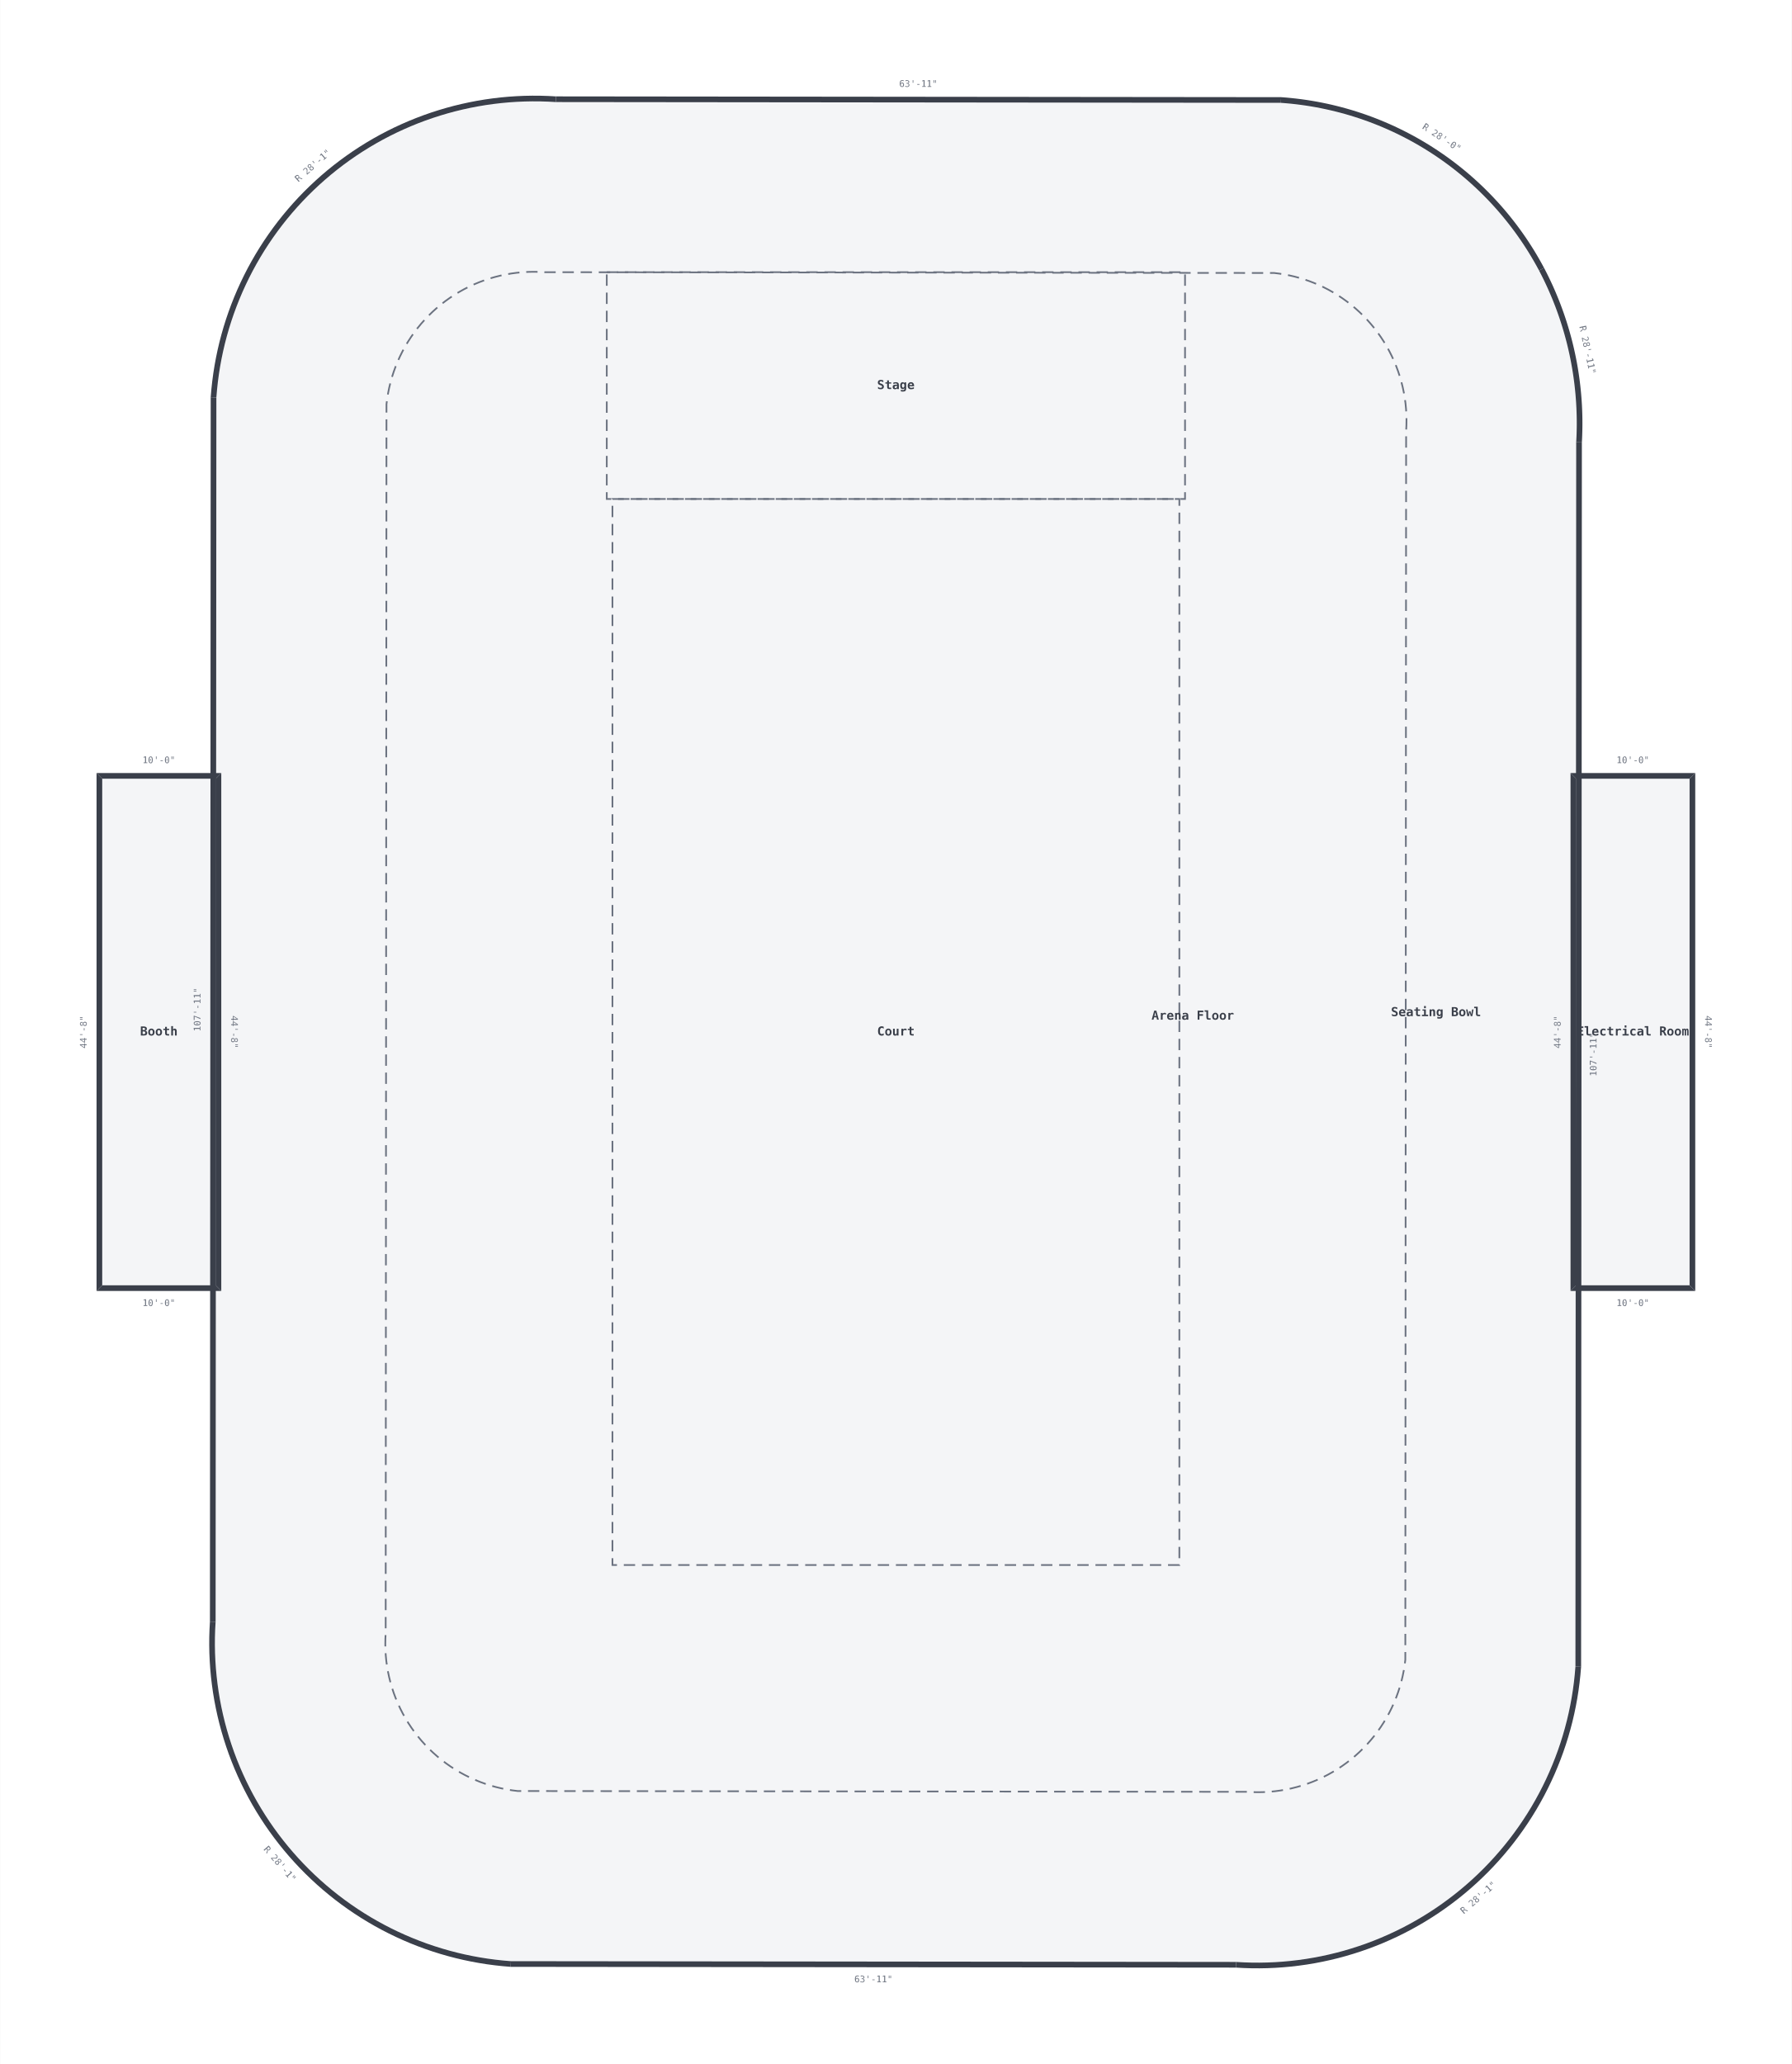
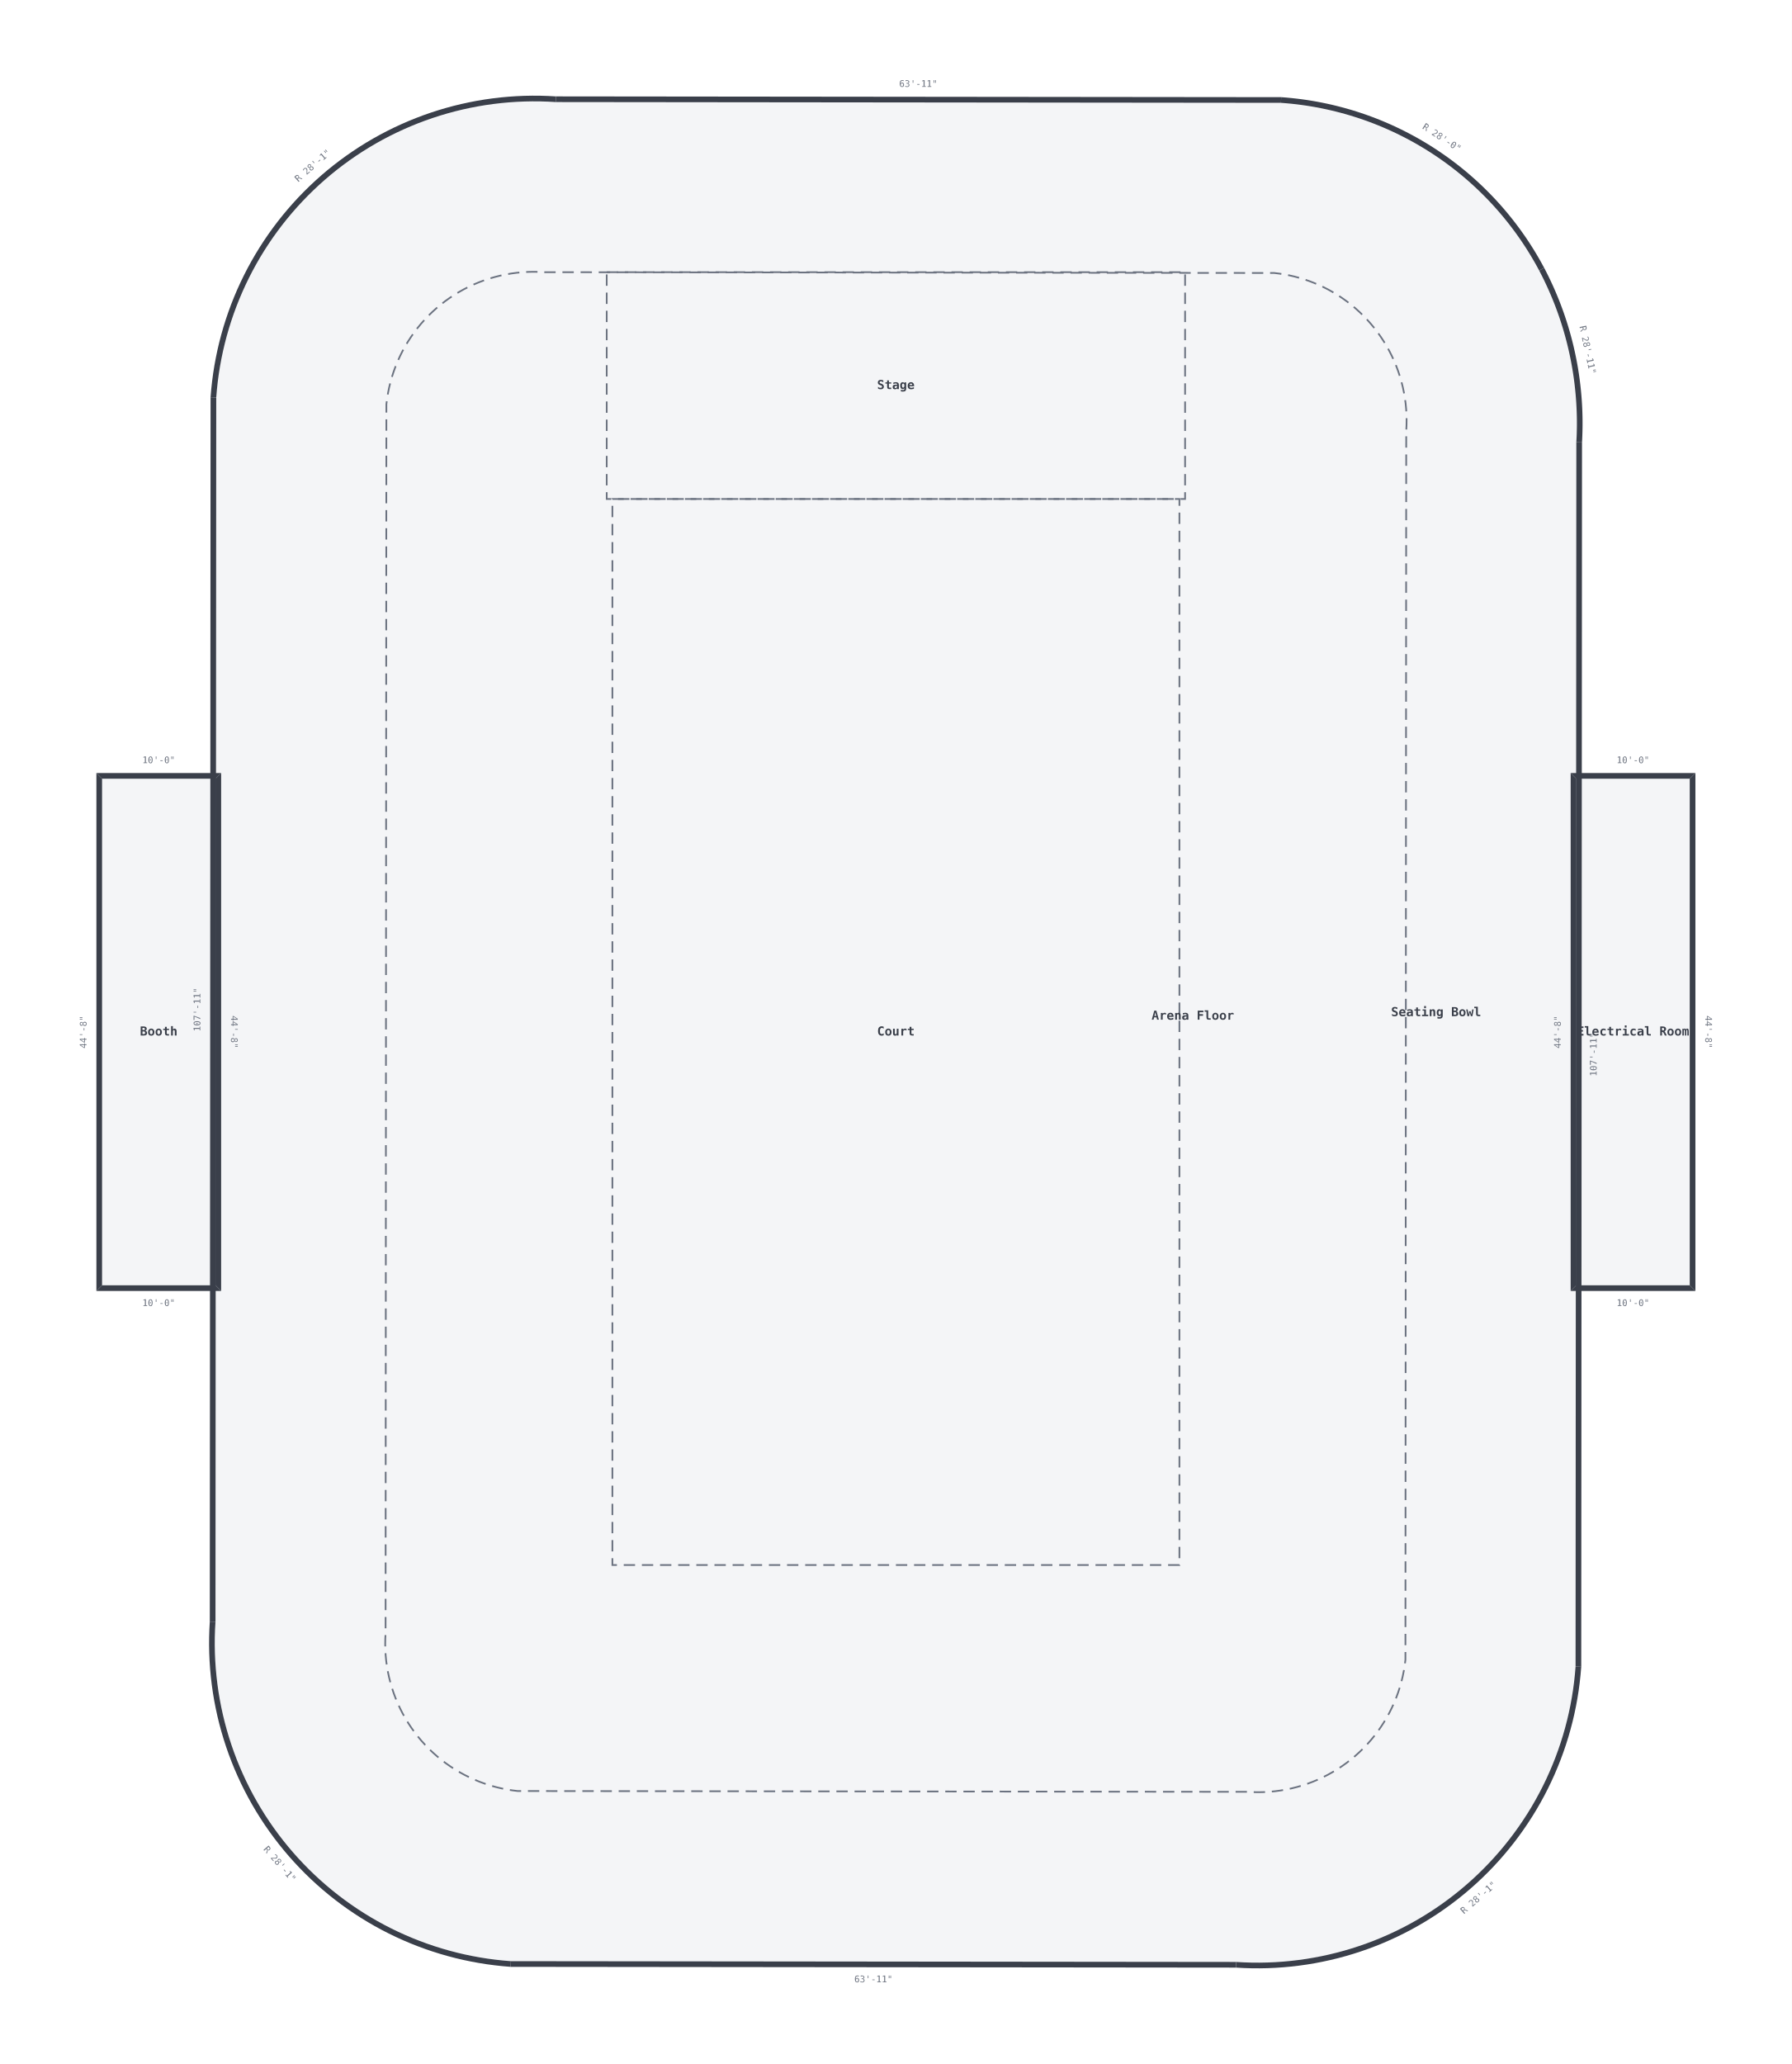
- <svg xmlns="http://www.w3.org/2000/svg" width="1200" height="1382" viewBox="-79 -91 158 182" preserveAspectRatio="xMidYMid meet">
+ <svg xmlns="http://www.w3.org/2000/svg" width="1200" height="1382" viewBox="-79 -91 158 182" preserveAspectRatio="none">
  <rect x="-79" y="-91" width="158" height="182" fill="#fff" />
  <path data-k="room" d="M56.723 -67.145L56.947 -66.709L57.164 -66.27L57.374 -65.827L57.576 -65.38L57.77 -64.93L57.957 -64.477L58.136 -64.021L58.307 -63.561L58.471 -63.099L58.627 -62.634L58.774 -62.167L58.914 -61.697L59.046 -61.225L59.17 -60.751L59.286 -60.274L59.394 -59.796L59.493 -59.316L59.585 -58.834L59.668 -58.351L59.743 -57.867L59.81 -57.381L59.869 -56.895L59.919 -56.407L59.961 -55.919L59.995 -55.43L60.021 -54.94L60.038 -54.45L60.047 -53.96L60.048 -53.47L60.04 -52.98L60.024 -52.49L60 -52L59.932 55.953L59.874 56.639L59.8 57.323L59.709 58.005L59.601 58.685L59.477 59.362L59.336 60.035L59.179 60.705L59.005 61.371L58.815 62.033L58.609 62.689L58.387 63.341L58.149 63.986L57.895 64.626L57.626 65.259L57.342 65.886L57.042 66.505L56.727 67.117L56.397 67.721L56.053 68.317L55.694 68.904L55.32 69.482L54.933 70.051L54.532 70.61L54.117 71.16L53.689 71.699L53.248 72.227L52.794 72.744L52.328 73.25L51.85 73.745L51.359 74.227L50.857 74.698L50.343 75.156L49.819 75.601L49.283 76.034L48.737 76.453L48.182 76.859L47.616 77.251L47.041 77.629L46.457 77.992L45.864 78.342L45.263 78.677L44.653 78.997L44.036 79.302L43.412 79.591L42.781 79.866L42.144 80.125L41.5 80.368L40.85 80.595L40.195 80.807L39.536 81.002L38.871 81.181L38.202 81.344L37.53 81.491L36.854 81.62L36.175 81.734L35.494 81.83L34.811 81.91L34.125 81.974L33.439 82.02L32.751 82.05L32.063 82.063L31.375 82.059L30.687 82.038L30 82L-33.953 81.932L-34.639 81.874L-35.323 81.8L-36.005 81.709L-36.685 81.601L-37.362 81.477L-38.035 81.336L-38.705 81.179L-39.371 81.005L-40.033 80.815L-40.689 80.609L-41.341 80.387L-41.986 80.149L-42.626 79.895L-43.259 79.626L-43.886 79.342L-44.505 79.042L-45.117 78.727L-45.721 78.397L-46.317 78.053L-46.904 77.694L-47.482 77.32L-48.051 76.933L-48.61 76.532L-49.16 76.117L-49.699 75.689L-50.227 75.248L-50.744 74.794L-51.25 74.328L-51.745 73.85L-52.227 73.359L-52.698 72.857L-53.156 72.343L-53.601 71.819L-54.034 71.283L-54.453 70.737L-54.859 70.182L-55.251 69.616L-55.629 69.041L-55.992 68.457L-56.342 67.864L-56.677 67.263L-56.997 66.653L-57.302 66.036L-57.591 65.412L-57.866 64.781L-58.125 64.144L-58.368 63.5L-58.595 62.85L-58.807 62.195L-59.002 61.536L-59.181 60.871L-59.344 60.202L-59.491 59.53L-59.62 58.854L-59.734 58.175L-59.83 57.494L-59.91 56.811L-59.974 56.125L-60.02 55.439L-60.05 54.751L-60.063 54.063L-60.059 53.375L-60.038 52.687L-60 52L-59.932 -55.953L-59.874 -56.639L-59.8 -57.323L-59.709 -58.005L-59.601 -58.685L-59.477 -59.362L-59.336 -60.035L-59.179 -60.705L-59.005 -61.371L-58.815 -62.033L-58.609 -62.689L-58.387 -63.341L-58.149 -63.986L-57.895 -64.626L-57.626 -65.259L-57.342 -65.886L-57.042 -66.505L-56.727 -67.117L-56.397 -67.721L-56.053 -68.317L-55.694 -68.904L-55.32 -69.482L-54.933 -70.051L-54.532 -70.61L-54.117 -71.16L-53.689 -71.699L-53.248 -72.227L-52.794 -72.744L-52.328 -73.25L-51.85 -73.745L-51.359 -74.227L-50.857 -74.698L-50.343 -75.156L-49.819 -75.601L-49.283 -76.034L-48.737 -76.453L-48.182 -76.859L-47.616 -77.251L-47.041 -77.629L-46.457 -77.992L-45.864 -78.342L-45.263 -78.677L-44.653 -78.997L-44.036 -79.302L-43.412 -79.591L-42.781 -79.866L-42.144 -80.125L-41.5 -80.368L-40.85 -80.595L-40.195 -80.807L-39.536 -81.002L-38.871 -81.181L-38.202 -81.344L-37.53 -81.491L-36.854 -81.62L-36.175 -81.734L-35.494 -81.83L-34.811 -81.91L-34.125 -81.974L-33.439 -82.02L-32.751 -82.05L-32.063 -82.063L-31.375 -82.059L-30.687 -82.038L-30 -82L33.953 -81.932L34.449 -81.893L34.944 -81.845L35.438 -81.788L35.931 -81.723L36.422 -81.649L36.913 -81.566L37.402 -81.474L37.889 -81.374L38.374 -81.265L38.857 -81.147L39.338 -81.021L39.817 -80.887L40.293 -80.744L40.767 -80.592L41.237 -80.432L41.705 -80.264L42.17 -80.088L42.632 -79.903L43.09 -79.71L43.545 -79.509L43.996 -79.3L44.444 -79.083L44.887 -78.858L45.327 -78.625L45.762 -78.385L46.193 -78.136L46.619 -77.881L47.041 -77.617L47.458 -77.346L47.87 -77.068L48.277 -76.783L48.679 -76.49L49.076 -76.19L49.467 -75.884L49.853 -75.57L50.233 -75.25L50.608 -74.922L50.976 -74.589L51.339 -74.248L51.696 -73.902L52.046 -73.549L52.39 -73.19L52.728 -72.825L53.059 -72.454L53.383 -72.077L53.701 -71.694L54.011 -71.306L54.315 -70.912L54.612 -70.513L54.902 -70.109L55.184 -69.7L55.459 -69.286L55.727 -68.867L55.987 -68.443L56.24 -68.015L56.485 -67.582Z" fill="#f4f5f7" />
  <path data-k="zone" d="M37.699 -65.684L38.13 -65.463L38.554 -65.225L38.968 -64.972L39.372 -64.704L39.766 -64.421L40.149 -64.123L40.522 -63.812L40.882 -63.487L41.23 -63.149L41.565 -62.798L41.887 -62.435L42.196 -62.061L42.49 -61.675L42.77 -61.279L43.035 -60.872L43.285 -60.456L43.519 -60.031L43.737 -59.598L43.94 -59.157L44.125 -58.709L44.294 -58.254L44.446 -57.793L44.581 -57.327L44.699 -56.856L44.799 -56.381L44.881 -55.903L44.946 -55.422L44.992 -54.939L45.021 -54.455L45.032 -53.97L45.025 -53.485L45 -53L44.929 55.359L44.868 55.844L44.788 56.327L44.691 56.807L44.576 57.283L44.443 57.754L44.292 58.219L44.124 58.679L43.939 59.132L43.737 59.578L43.519 60.016L43.284 60.446L43.034 60.866L42.767 61.277L42.486 61.677L42.19 62.067L41.879 62.445L41.555 62.812L41.217 63.166L40.866 63.507L40.502 63.835L40.127 64.149L39.74 64.448L39.342 64.733L38.934 65.003L38.515 65.257L38.088 65.496L37.652 65.718L37.208 65.924L36.756 66.113L36.298 66.285L35.834 66.439L35.364 66.576L34.889 66.696L34.41 66.798L33.928 66.881L33.443 66.947L32.956 66.994L32.467 67.023L31.978 67.034L31.489 67.026L31 67L-33.359 66.929L-33.844 66.868L-34.327 66.788L-34.807 66.691L-35.283 66.576L-35.754 66.443L-36.219 66.292L-36.679 66.124L-37.132 65.939L-37.578 65.737L-38.016 65.519L-38.446 65.284L-38.866 65.034L-39.277 64.767L-39.677 64.486L-40.067 64.19L-40.445 63.879L-40.812 63.555L-41.166 63.217L-41.507 62.866L-41.835 62.502L-42.149 62.127L-42.448 61.74L-42.733 61.342L-43.003 60.934L-43.257 60.515L-43.496 60.088L-43.718 59.652L-43.924 59.208L-44.113 58.756L-44.285 58.298L-44.439 57.834L-44.576 57.364L-44.696 56.889L-44.798 56.41L-44.881 55.928L-44.947 55.443L-44.994 54.956L-45.023 54.467L-45.034 53.978L-45.026 53.489L-45 53L-44.929 -55.359L-44.868 -55.844L-44.788 -56.327L-44.691 -56.807L-44.576 -57.283L-44.443 -57.754L-44.292 -58.219L-44.124 -58.679L-43.939 -59.132L-43.737 -59.578L-43.519 -60.016L-43.284 -60.446L-43.034 -60.866L-42.767 -61.277L-42.486 -61.677L-42.19 -62.067L-41.879 -62.445L-41.555 -62.812L-41.217 -63.166L-40.866 -63.507L-40.502 -63.835L-40.127 -64.149L-39.74 -64.448L-39.342 -64.733L-38.934 -65.003L-38.515 -65.257L-38.088 -65.496L-37.652 -65.718L-37.208 -65.924L-36.756 -66.113L-36.298 -66.285L-35.834 -66.439L-35.364 -66.576L-34.889 -66.696L-34.41 -66.798L-33.928 -66.881L-33.443 -66.947L-32.956 -66.994L-32.467 -67.023L-31.978 -67.034L-31.489 -67.026L-31 -67L33.359 -66.929L33.809 -66.873L34.257 -66.803L34.703 -66.716L35.145 -66.614L35.583 -66.496L36.017 -66.364L36.446 -66.216L36.87 -66.053L37.288 -65.876Z" fill="none" stroke="#6b7280" stroke-width="0.15" stroke-dasharray="1 0.6" />
  <path data-k="zone" d="M-25 -47L25 -47L25 47L-25 47Z" fill="none" stroke="#6b7280" stroke-width="0.15" stroke-dasharray="1 0.6" />
  <path data-k="zone" d="M-25.5 -67L25.5 -67L25.5 -47L-25.5 -47Z" fill="none" stroke="#6b7280" stroke-width="0.15" stroke-dasharray="1 0.6" />
  <path data-k="room" d="M-70 -22.333L-60 -22.333L-60 22.333L-70 22.333Z" fill="#f4f5f7" />
  <path data-k="room" d="M60 -22.333L70 -22.333L70 22.333L60 22.333Z" fill="#f4f5f7" />
  <path data-k="wall" d="M56.723 -67.145L56.837 -66.924L56.951 -66.702L57.062 -66.48L57.171 -66.256L57.278 -66.031L57.383 -65.806L57.487 -65.579L57.588 -65.352L57.688 -65.123L57.785 -64.894L57.881 -64.664L57.974 -64.434L58.066 -64.202L58.156 -63.97L58.243 -63.737L58.329 -63.503L58.412 -63.268L58.494 -63.033L58.573 -62.797L58.651 -62.56L58.726 -62.323L58.799 -62.085L58.871 -61.846L58.94 -61.607L59.007 -61.368L59.072 -61.127L59.136 -60.886L59.197 -60.645L59.255 -60.403L59.312 -60.161L59.367 -59.918L59.42 -59.674L59.47 -59.43L59.519 -59.186L59.565 -58.942L59.609 -58.697L59.652 -58.451L59.692 -58.205L59.73 -57.959L59.765 -57.713L59.799 -57.466L59.831 -57.219L59.86 -56.972L59.887 -56.724L59.912 -56.477L59.936 -56.229L59.956 -55.981L59.975 -55.732L59.992 -55.484L60.006 -55.235L60.019 -54.987L60.029 -54.738L60.037 -54.489L60.043 -54.24L60.047 -53.991L60.048 -53.742L60.048 -53.493L60.045 -53.244L60.04 -52.995L60.034 -52.746L60.025 -52.497L60.013 -52.249L60 -52L60.5 -51.986L60.513 -52.224L60.524 -52.477L60.533 -52.73L60.54 -52.983L60.545 -53.237L60.548 -53.49L60.548 -53.743L60.547 -53.997L60.543 -54.25L60.537 -54.503L60.529 -54.756L60.518 -55.009L60.506 -55.262L60.491 -55.515L60.474 -55.768L60.455 -56.02L60.434 -56.273L60.41 -56.525L60.385 -56.777L60.357 -57.029L60.327 -57.28L60.295 -57.532L60.26 -57.783L60.224 -58.033L60.185 -58.284L60.145 -58.534L60.102 -58.783L60.057 -59.033L60.01 -59.281L59.96 -59.53L59.909 -59.778L59.855 -60.025L59.8 -60.273L59.742 -60.519L59.682 -60.765L59.62 -61.011L59.556 -61.256L59.489 -61.5L59.421 -61.744L59.35 -61.988L59.278 -62.23L59.203 -62.472L59.127 -62.714L59.048 -62.954L58.967 -63.195L58.884 -63.434L58.799 -63.672L58.712 -63.91L58.623 -64.147L58.532 -64.384L58.439 -64.619L58.343 -64.854L58.246 -65.088L58.147 -65.321L58.046 -65.553L57.943 -65.785L57.837 -66.015L57.73 -66.245L57.621 -66.473L57.51 -66.701L57.397 -66.928L57.282 -67.153L57.164 -67.38Z" fill="#3a3f4a" />
  <path data-k="wall" d="M60 -52L59.932 55.953L60.432 55.974L60.5 -51.986Z" fill="#3a3f4a" />
  <path data-k="wall" d="M59.932 55.953L59.874 56.639L59.8 57.323L59.709 58.005L59.601 58.685L59.477 59.362L59.336 60.035L59.179 60.705L59.005 61.371L58.815 62.033L58.609 62.689L58.387 63.341L58.149 63.986L57.895 64.626L57.626 65.259L57.342 65.886L57.042 66.505L56.727 67.117L56.397 67.721L56.053 68.317L55.694 68.904L55.32 69.482L54.933 70.051L54.532 70.61L54.117 71.16L53.689 71.699L53.248 72.227L52.794 72.744L52.328 73.25L51.85 73.745L51.359 74.227L50.857 74.698L50.343 75.156L49.819 75.601L49.283 76.034L48.737 76.453L48.182 76.859L47.616 77.251L47.041 77.629L46.457 77.992L45.864 78.342L45.263 78.677L44.653 78.997L44.036 79.302L43.412 79.591L42.781 79.866L42.144 80.125L41.5 80.368L40.85 80.595L40.195 80.807L39.536 81.002L38.871 81.181L38.202 81.344L37.53 81.491L36.854 81.62L36.175 81.734L35.494 81.83L34.811 81.91L34.125 81.974L33.439 82.02L32.751 82.05L32.063 82.063L31.375 82.059L30.687 82.038L30 82L29.986 82.5L30.666 82.537L31.366 82.559L32.066 82.563L32.767 82.55L33.466 82.519L34.165 82.472L34.863 82.408L35.558 82.326L36.252 82.228L36.943 82.113L37.63 81.98L38.315 81.831L38.995 81.666L39.672 81.483L40.343 81.284L41.01 81.069L41.671 80.838L42.326 80.59L42.975 80.327L43.617 80.047L44.253 79.753L44.88 79.442L45.501 79.116L46.112 78.776L46.716 78.42L47.31 78.05L47.896 77.665L48.471 77.266L49.037 76.853L49.593 76.427L50.138 75.987L50.672 75.533L51.194 75.067L51.705 74.588L52.205 74.097L52.692 73.594L53.166 73.079L53.628 72.552L54.077 72.014L54.513 71.466L54.935 70.907L55.343 70.338L55.737 69.759L56.117 69.17L56.482 68.573L56.833 67.966L57.169 67.352L57.489 66.729L57.794 66.098L58.084 65.461L58.358 64.816L58.616 64.165L58.858 63.508L59.084 62.845L59.294 62.177L59.487 61.503L59.664 60.826L59.824 60.144L59.967 59.458L60.094 58.769L60.204 58.077L60.296 57.383L60.372 56.687L60.432 55.974Z" fill="#3a3f4a" />
  <path data-k="wall" d="M30 82L-33.953 81.932L-33.974 82.432L29.986 82.5Z" fill="#3a3f4a" />
  <path data-k="wall" d="M-33.953 81.932L-34.639 81.874L-35.323 81.8L-36.005 81.709L-36.685 81.601L-37.362 81.477L-38.035 81.336L-38.705 81.179L-39.371 81.005L-40.033 80.815L-40.689 80.609L-41.341 80.387L-41.986 80.149L-42.626 79.895L-43.259 79.626L-43.886 79.342L-44.505 79.042L-45.117 78.727L-45.721 78.397L-46.317 78.053L-46.904 77.694L-47.482 77.32L-48.051 76.933L-48.61 76.532L-49.16 76.117L-49.699 75.689L-50.227 75.248L-50.744 74.794L-51.25 74.328L-51.745 73.85L-52.227 73.359L-52.698 72.857L-53.156 72.343L-53.601 71.819L-54.034 71.283L-54.453 70.737L-54.859 70.182L-55.251 69.616L-55.629 69.041L-55.992 68.457L-56.342 67.864L-56.677 67.263L-56.997 66.653L-57.302 66.036L-57.591 65.412L-57.866 64.781L-58.125 64.144L-58.368 63.5L-58.595 62.85L-58.807 62.195L-59.002 61.536L-59.181 60.871L-59.344 60.202L-59.491 59.53L-59.62 58.854L-59.734 58.175L-59.83 57.494L-59.91 56.811L-59.974 56.125L-60.02 55.439L-60.05 54.751L-60.063 54.063L-60.059 53.375L-60.038 52.687L-60 52L-60.5 51.986L-60.537 52.666L-60.559 53.366L-60.563 54.066L-60.55 54.767L-60.519 55.466L-60.472 56.165L-60.408 56.863L-60.326 57.558L-60.228 58.252L-60.113 58.943L-59.98 59.63L-59.831 60.315L-59.666 60.995L-59.483 61.672L-59.284 62.343L-59.069 63.01L-58.838 63.671L-58.59 64.326L-58.327 64.975L-58.047 65.617L-57.753 66.253L-57.442 66.88L-57.116 67.501L-56.776 68.112L-56.42 68.716L-56.05 69.31L-55.665 69.896L-55.266 70.471L-54.853 71.037L-54.427 71.593L-53.987 72.138L-53.533 72.672L-53.067 73.194L-52.588 73.705L-52.097 74.205L-51.594 74.692L-51.079 75.166L-50.552 75.628L-50.014 76.077L-49.466 76.513L-48.907 76.935L-48.338 77.343L-47.759 77.737L-47.17 78.117L-46.573 78.482L-45.966 78.833L-45.352 79.169L-44.729 79.489L-44.098 79.794L-43.461 80.084L-42.816 80.358L-42.165 80.616L-41.508 80.858L-40.845 81.084L-40.177 81.294L-39.503 81.487L-38.826 81.664L-38.144 81.824L-37.458 81.967L-36.769 82.094L-36.077 82.204L-35.383 82.296L-34.687 82.372L-33.974 82.432Z" fill="#3a3f4a" />
  <path data-k="wall" d="M-60 52L-59.932 -55.953L-60.432 -55.974L-60.5 51.986Z" fill="#3a3f4a" />
  <path data-k="wall" d="M-59.932 -55.953L-59.874 -56.639L-59.8 -57.323L-59.709 -58.005L-59.601 -58.685L-59.477 -59.362L-59.336 -60.035L-59.179 -60.705L-59.005 -61.371L-58.815 -62.033L-58.609 -62.689L-58.387 -63.341L-58.149 -63.986L-57.895 -64.626L-57.626 -65.259L-57.342 -65.886L-57.042 -66.505L-56.727 -67.117L-56.397 -67.721L-56.053 -68.317L-55.694 -68.904L-55.32 -69.482L-54.933 -70.051L-54.532 -70.61L-54.117 -71.16L-53.689 -71.699L-53.248 -72.227L-52.794 -72.744L-52.328 -73.25L-51.85 -73.745L-51.359 -74.227L-50.857 -74.698L-50.343 -75.156L-49.819 -75.601L-49.283 -76.034L-48.737 -76.453L-48.182 -76.859L-47.616 -77.251L-47.041 -77.629L-46.457 -77.992L-45.864 -78.342L-45.263 -78.677L-44.653 -78.997L-44.036 -79.302L-43.412 -79.591L-42.781 -79.866L-42.144 -80.125L-41.5 -80.368L-40.85 -80.595L-40.195 -80.807L-39.536 -81.002L-38.871 -81.181L-38.202 -81.344L-37.53 -81.491L-36.854 -81.62L-36.175 -81.734L-35.494 -81.83L-34.811 -81.91L-34.125 -81.974L-33.439 -82.02L-32.751 -82.05L-32.063 -82.063L-31.375 -82.059L-30.687 -82.038L-30 -82L-29.986 -82.5L-30.666 -82.537L-31.366 -82.559L-32.066 -82.563L-32.767 -82.55L-33.466 -82.519L-34.165 -82.472L-34.863 -82.408L-35.558 -82.326L-36.252 -82.228L-36.943 -82.113L-37.63 -81.98L-38.315 -81.831L-38.995 -81.666L-39.672 -81.483L-40.343 -81.284L-41.01 -81.069L-41.671 -80.838L-42.326 -80.59L-42.975 -80.327L-43.617 -80.047L-44.253 -79.753L-44.88 -79.442L-45.501 -79.116L-46.112 -78.776L-46.716 -78.42L-47.31 -78.05L-47.896 -77.665L-48.471 -77.266L-49.037 -76.853L-49.593 -76.427L-50.138 -75.987L-50.672 -75.533L-51.194 -75.067L-51.705 -74.588L-52.205 -74.097L-52.692 -73.594L-53.166 -73.079L-53.628 -72.552L-54.077 -72.014L-54.513 -71.466L-54.935 -70.907L-55.343 -70.338L-55.737 -69.759L-56.117 -69.17L-56.482 -68.573L-56.833 -67.966L-57.169 -67.352L-57.489 -66.729L-57.794 -66.098L-58.084 -65.461L-58.358 -64.816L-58.616 -64.165L-58.858 -63.508L-59.084 -62.845L-59.294 -62.177L-59.487 -61.503L-59.664 -60.826L-59.824 -60.144L-59.967 -59.458L-60.094 -58.769L-60.204 -58.077L-60.296 -57.383L-60.372 -56.687L-60.432 -55.974Z" fill="#3a3f4a" />
  <path data-k="wall" d="M-30 -82L33.953 -81.932L33.973 -82.432L-29.986 -82.5Z" fill="#3a3f4a" />
  <path data-k="wall" d="M33.953 -81.932L34.395 -81.897L34.836 -81.856L35.276 -81.808L35.715 -81.752L36.154 -81.69L36.591 -81.621L37.027 -81.545L37.463 -81.462L37.896 -81.372L38.328 -81.275L38.759 -81.172L39.188 -81.062L39.615 -80.945L40.04 -80.821L40.463 -80.69L40.885 -80.553L41.303 -80.409L41.72 -80.259L42.134 -80.102L42.546 -79.938L42.955 -79.768L43.361 -79.592L43.764 -79.409L44.164 -79.22L44.562 -79.024L44.956 -78.822L45.347 -78.614L45.735 -78.4L46.119 -78.18L46.5 -77.953L46.877 -77.721L47.25 -77.483L47.619 -77.239L47.985 -76.989L48.347 -76.733L48.704 -76.472L49.057 -76.205L49.406 -75.932L49.751 -75.654L50.091 -75.371L50.427 -75.082L50.758 -74.788L51.085 -74.488L51.406 -74.184L51.723 -73.874L52.035 -73.56L52.342 -73.241L52.644 -72.917L52.94 -72.588L53.232 -72.254L53.518 -71.916L53.798 -71.573L54.074 -71.226L54.343 -70.875L54.608 -70.52L54.866 -70.16L55.119 -69.796L55.366 -69.429L55.607 -69.057L55.842 -68.682L56.071 -68.303L56.294 -67.921L56.512 -67.535L56.723 -67.145L57.164 -67.38L56.949 -67.776L56.728 -68.169L56.501 -68.559L56.268 -68.944L56.028 -69.326L55.783 -69.704L55.532 -70.078L55.274 -70.449L55.011 -70.815L54.742 -71.177L54.468 -71.534L54.188 -71.887L53.902 -72.236L53.611 -72.58L53.314 -72.92L53.012 -73.254L52.705 -73.584L52.393 -73.909L52.075 -74.229L51.753 -74.544L51.426 -74.854L51.093 -75.159L50.756 -75.458L50.415 -75.752L50.068 -76.041L49.717 -76.324L49.362 -76.601L49.002 -76.873L48.639 -77.139L48.27 -77.399L47.898 -77.654L47.522 -77.902L47.142 -78.145L46.758 -78.381L46.371 -78.611L45.98 -78.836L45.585 -79.054L45.187 -79.265L44.786 -79.471L44.382 -79.67L43.974 -79.863L43.564 -80.049L43.15 -80.228L42.734 -80.401L42.315 -80.568L41.894 -80.728L41.47 -80.881L41.043 -81.027L40.615 -81.167L40.184 -81.3L39.751 -81.426L39.316 -81.545L38.88 -81.657L38.441 -81.763L38.001 -81.861L37.56 -81.952L37.117 -82.037L36.673 -82.114L36.228 -82.185L35.782 -82.248L35.334 -82.304L34.886 -82.353L34.437 -82.396L33.973 -82.432Z" fill="#3a3f4a" />
  <path data-k="wall" d="M-70 -22.333L-60 -22.333L-59.5 -22.833L-70.5 -22.833Z" fill="#3a3f4a" />
  <path data-k="wall" d="M-60 -22.333L-60 22.333L-59.5 22.833L-59.5 -22.833Z" fill="#3a3f4a" />
  <path data-k="wall" d="M-60 22.333L-70 22.333L-70.5 22.833L-59.5 22.833Z" fill="#3a3f4a" />
  <path data-k="wall" d="M-70 22.333L-70 -22.333L-70.5 -22.833L-70.5 22.833Z" fill="#3a3f4a" />
  <path data-k="wall" d="M60 -22.333L70 -22.333L70.5 -22.833L59.5 -22.833Z" fill="#3a3f4a" />
  <path data-k="wall" d="M70 -22.333L70 22.333L70.5 22.833L70.5 -22.833Z" fill="#3a3f4a" />
  <path data-k="wall" d="M70 22.333L60 22.333L59.5 22.833L70.5 22.833Z" fill="#3a3f4a" />
  <path data-k="wall" d="M60 22.333L60 -22.333L59.5 -22.833L59.5 22.833Z" fill="#3a3f4a" />
  <text data-k="dim" x="60.957" y="-60.134" transform="rotate(77.789 60.957 -60.134)" text-anchor="middle" dominant-baseline="middle" font-size="0.8" fill="#737985" font-family="IBM Plex Mono, monospace">R 28'-11"</text>
  <text data-k="dim" x="61.566" y="1.978" transform="rotate(-89.964 61.566 1.978)" text-anchor="middle" dominant-baseline="middle" font-size="0.8" fill="#737985" font-family="IBM Plex Mono, monospace">107'-11"</text>
  <text data-k="dim" x="51.394" y="76.363" transform="rotate(-41.03 51.394 76.363)" text-anchor="middle" dominant-baseline="middle" font-size="0.8" fill="#737985" font-family="IBM Plex Mono, monospace">R 28'-1"</text>
  <text data-k="dim" x="-1.978" y="83.566" transform="rotate(0.061 -1.978 83.566)" text-anchor="middle" dominant-baseline="middle" font-size="0.8" fill="#737985" font-family="IBM Plex Mono, monospace">63'-11"</text>
  <text data-k="dim" x="-54.363" y="73.394" transform="rotate(48.97 -54.363 73.394)" text-anchor="middle" dominant-baseline="middle" font-size="0.8" fill="#737985" font-family="IBM Plex Mono, monospace">R 28'-1"</text>
  <text data-k="dim" x="-61.566" y="-1.978" transform="rotate(-89.964 -61.566 -1.978)" text-anchor="middle" dominant-baseline="middle" font-size="0.8" fill="#737985" font-family="IBM Plex Mono, monospace">107'-11"</text>
  <text data-k="dim" x="-51.394" y="-76.363" transform="rotate(-41.03 -51.394 -76.363)" text-anchor="middle" dominant-baseline="middle" font-size="0.8" fill="#737985" font-family="IBM Plex Mono, monospace">R 28'-1"</text>
  <text data-k="dim" x="1.978" y="-83.566" transform="rotate(0.061 1.978 -83.566)" text-anchor="middle" dominant-baseline="middle" font-size="0.8" fill="#737985" font-family="IBM Plex Mono, monospace">63'-11"</text>
  <text data-k="dim" x="48.121" y="-78.825" transform="rotate(33 48.121 -78.825)" text-anchor="middle" dominant-baseline="middle" font-size="0.8" fill="#737985" font-family="IBM Plex Mono, monospace">R 28'-0"</text>
  <text data-k="dim" x="-65" y="-23.933" transform="rotate(0 -65 -23.933)" text-anchor="middle" dominant-baseline="middle" font-size="0.8" fill="#737985" font-family="IBM Plex Mono, monospace">10'-0"</text>
  <text data-k="dim" x="-58.4" y="0" transform="rotate(90 -58.4 0)" text-anchor="middle" dominant-baseline="middle" font-size="0.8" fill="#737985" font-family="IBM Plex Mono, monospace">44'-8"</text>
  <text data-k="dim" x="-65" y="23.933" transform="rotate(0 -65 23.933)" text-anchor="middle" dominant-baseline="middle" font-size="0.8" fill="#737985" font-family="IBM Plex Mono, monospace">10'-0"</text>
  <text data-k="dim" x="-71.6" y="0" transform="rotate(-90 -71.6 0)" text-anchor="middle" dominant-baseline="middle" font-size="0.8" fill="#737985" font-family="IBM Plex Mono, monospace">44'-8"</text>
  <text data-k="dim" x="65" y="-23.933" transform="rotate(0 65 -23.933)" text-anchor="middle" dominant-baseline="middle" font-size="0.8" fill="#737985" font-family="IBM Plex Mono, monospace">10'-0"</text>
  <text data-k="dim" x="71.6" y="0" transform="rotate(90 71.6 0)" text-anchor="middle" dominant-baseline="middle" font-size="0.8" fill="#737985" font-family="IBM Plex Mono, monospace">44'-8"</text>
  <text data-k="dim" x="65" y="23.933" transform="rotate(0 65 23.933)" text-anchor="middle" dominant-baseline="middle" font-size="0.8" fill="#737985" font-family="IBM Plex Mono, monospace">10'-0"</text>
  <text data-k="dim" x="58.4" y="0" transform="rotate(-90 58.4 0)" text-anchor="middle" dominant-baseline="middle" font-size="0.8" fill="#737985" font-family="IBM Plex Mono, monospace">44'-8"</text>
  <text data-k="name" x="47.641" y="-1.709" text-anchor="middle" dominant-baseline="middle" font-size="1.1" font-weight="600" fill="#3a3f4a" font-family="IBM Plex Mono, monospace">Seating Bowl</text>
  <text data-k="name" x="26.189" y="-1.396" text-anchor="middle" dominant-baseline="middle" font-size="1.1" font-weight="600" fill="#3a3f4a" font-family="IBM Plex Mono, monospace">Arena Floor</text>
  <text data-k="name" x="0" y="0" text-anchor="middle" dominant-baseline="middle" font-size="1.1" font-weight="600" fill="#3a3f4a" font-family="IBM Plex Mono, monospace">Court</text>
  <text data-k="name" x="0" y="-57" text-anchor="middle" dominant-baseline="middle" font-size="1.1" font-weight="600" fill="#3a3f4a" font-family="IBM Plex Mono, monospace">Stage</text>
  <text data-k="name" x="-65" y="0" text-anchor="middle" dominant-baseline="middle" font-size="1.1" font-weight="600" fill="#3a3f4a" font-family="IBM Plex Mono, monospace">Booth</text>
  <text data-k="name" x="65" y="0" text-anchor="middle" dominant-baseline="middle" font-size="1.1" font-weight="600" fill="#3a3f4a" font-family="IBM Plex Mono, monospace">Electrical Room</text>
</svg>
